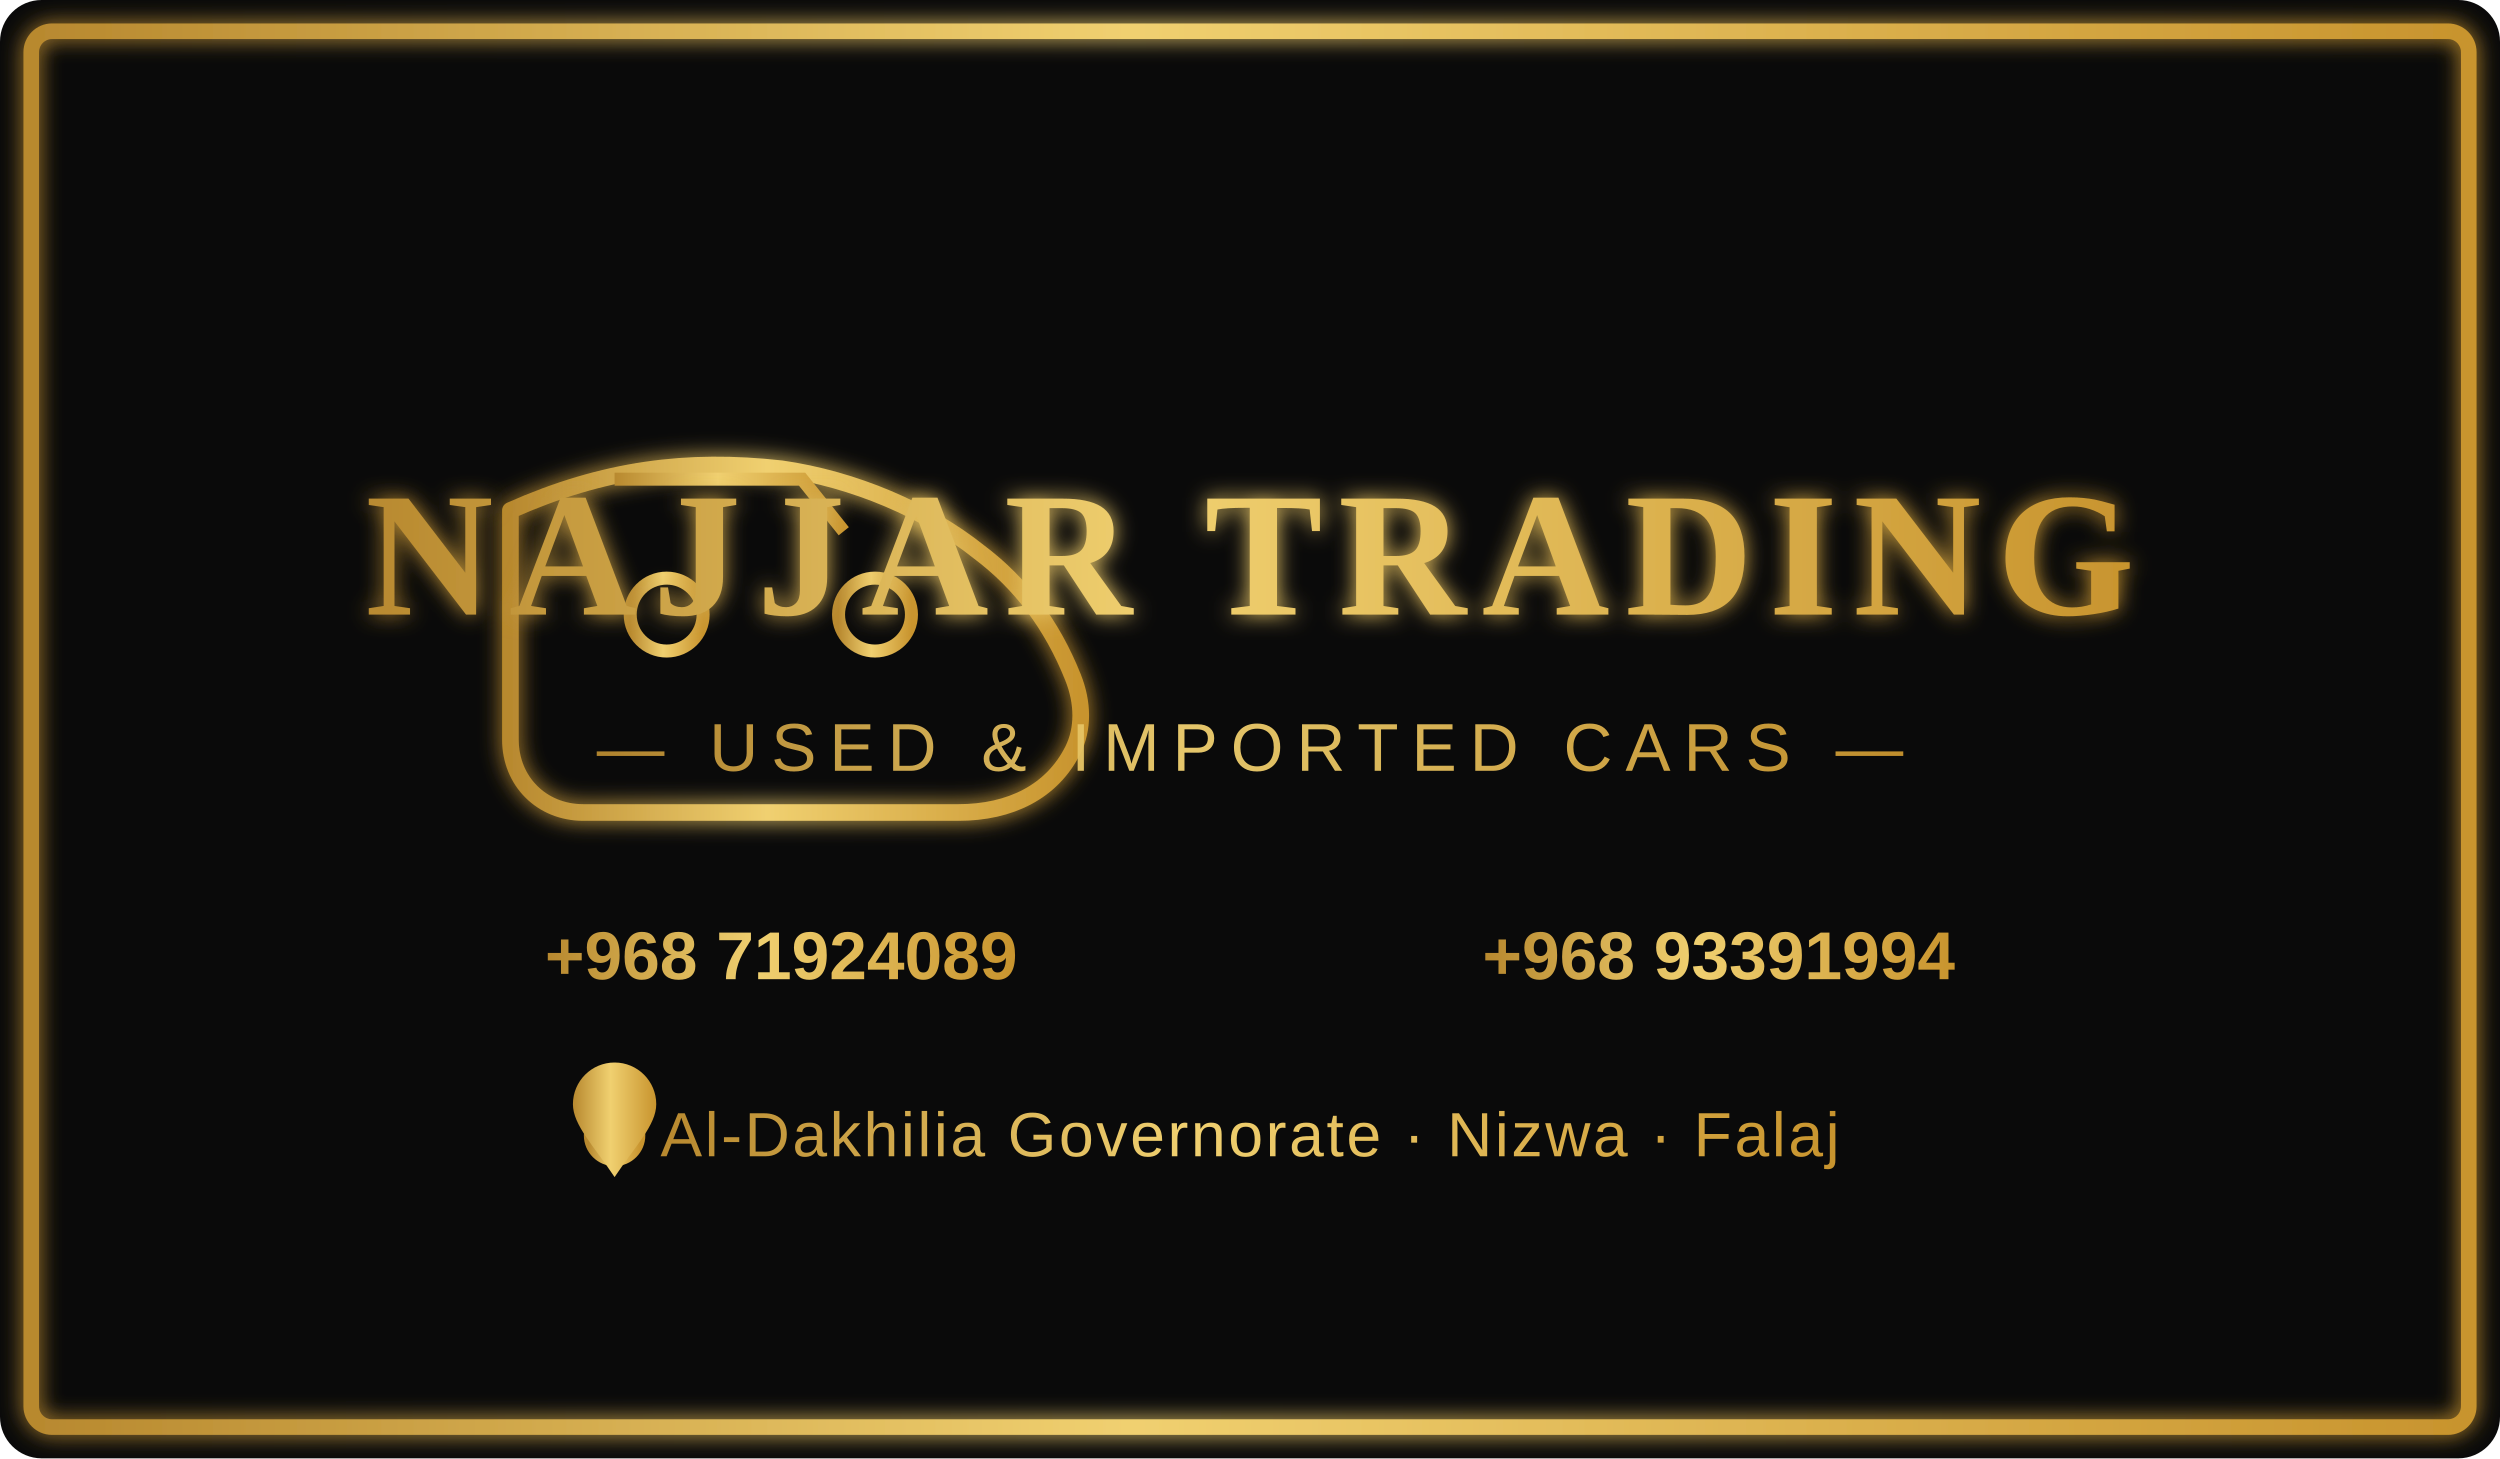
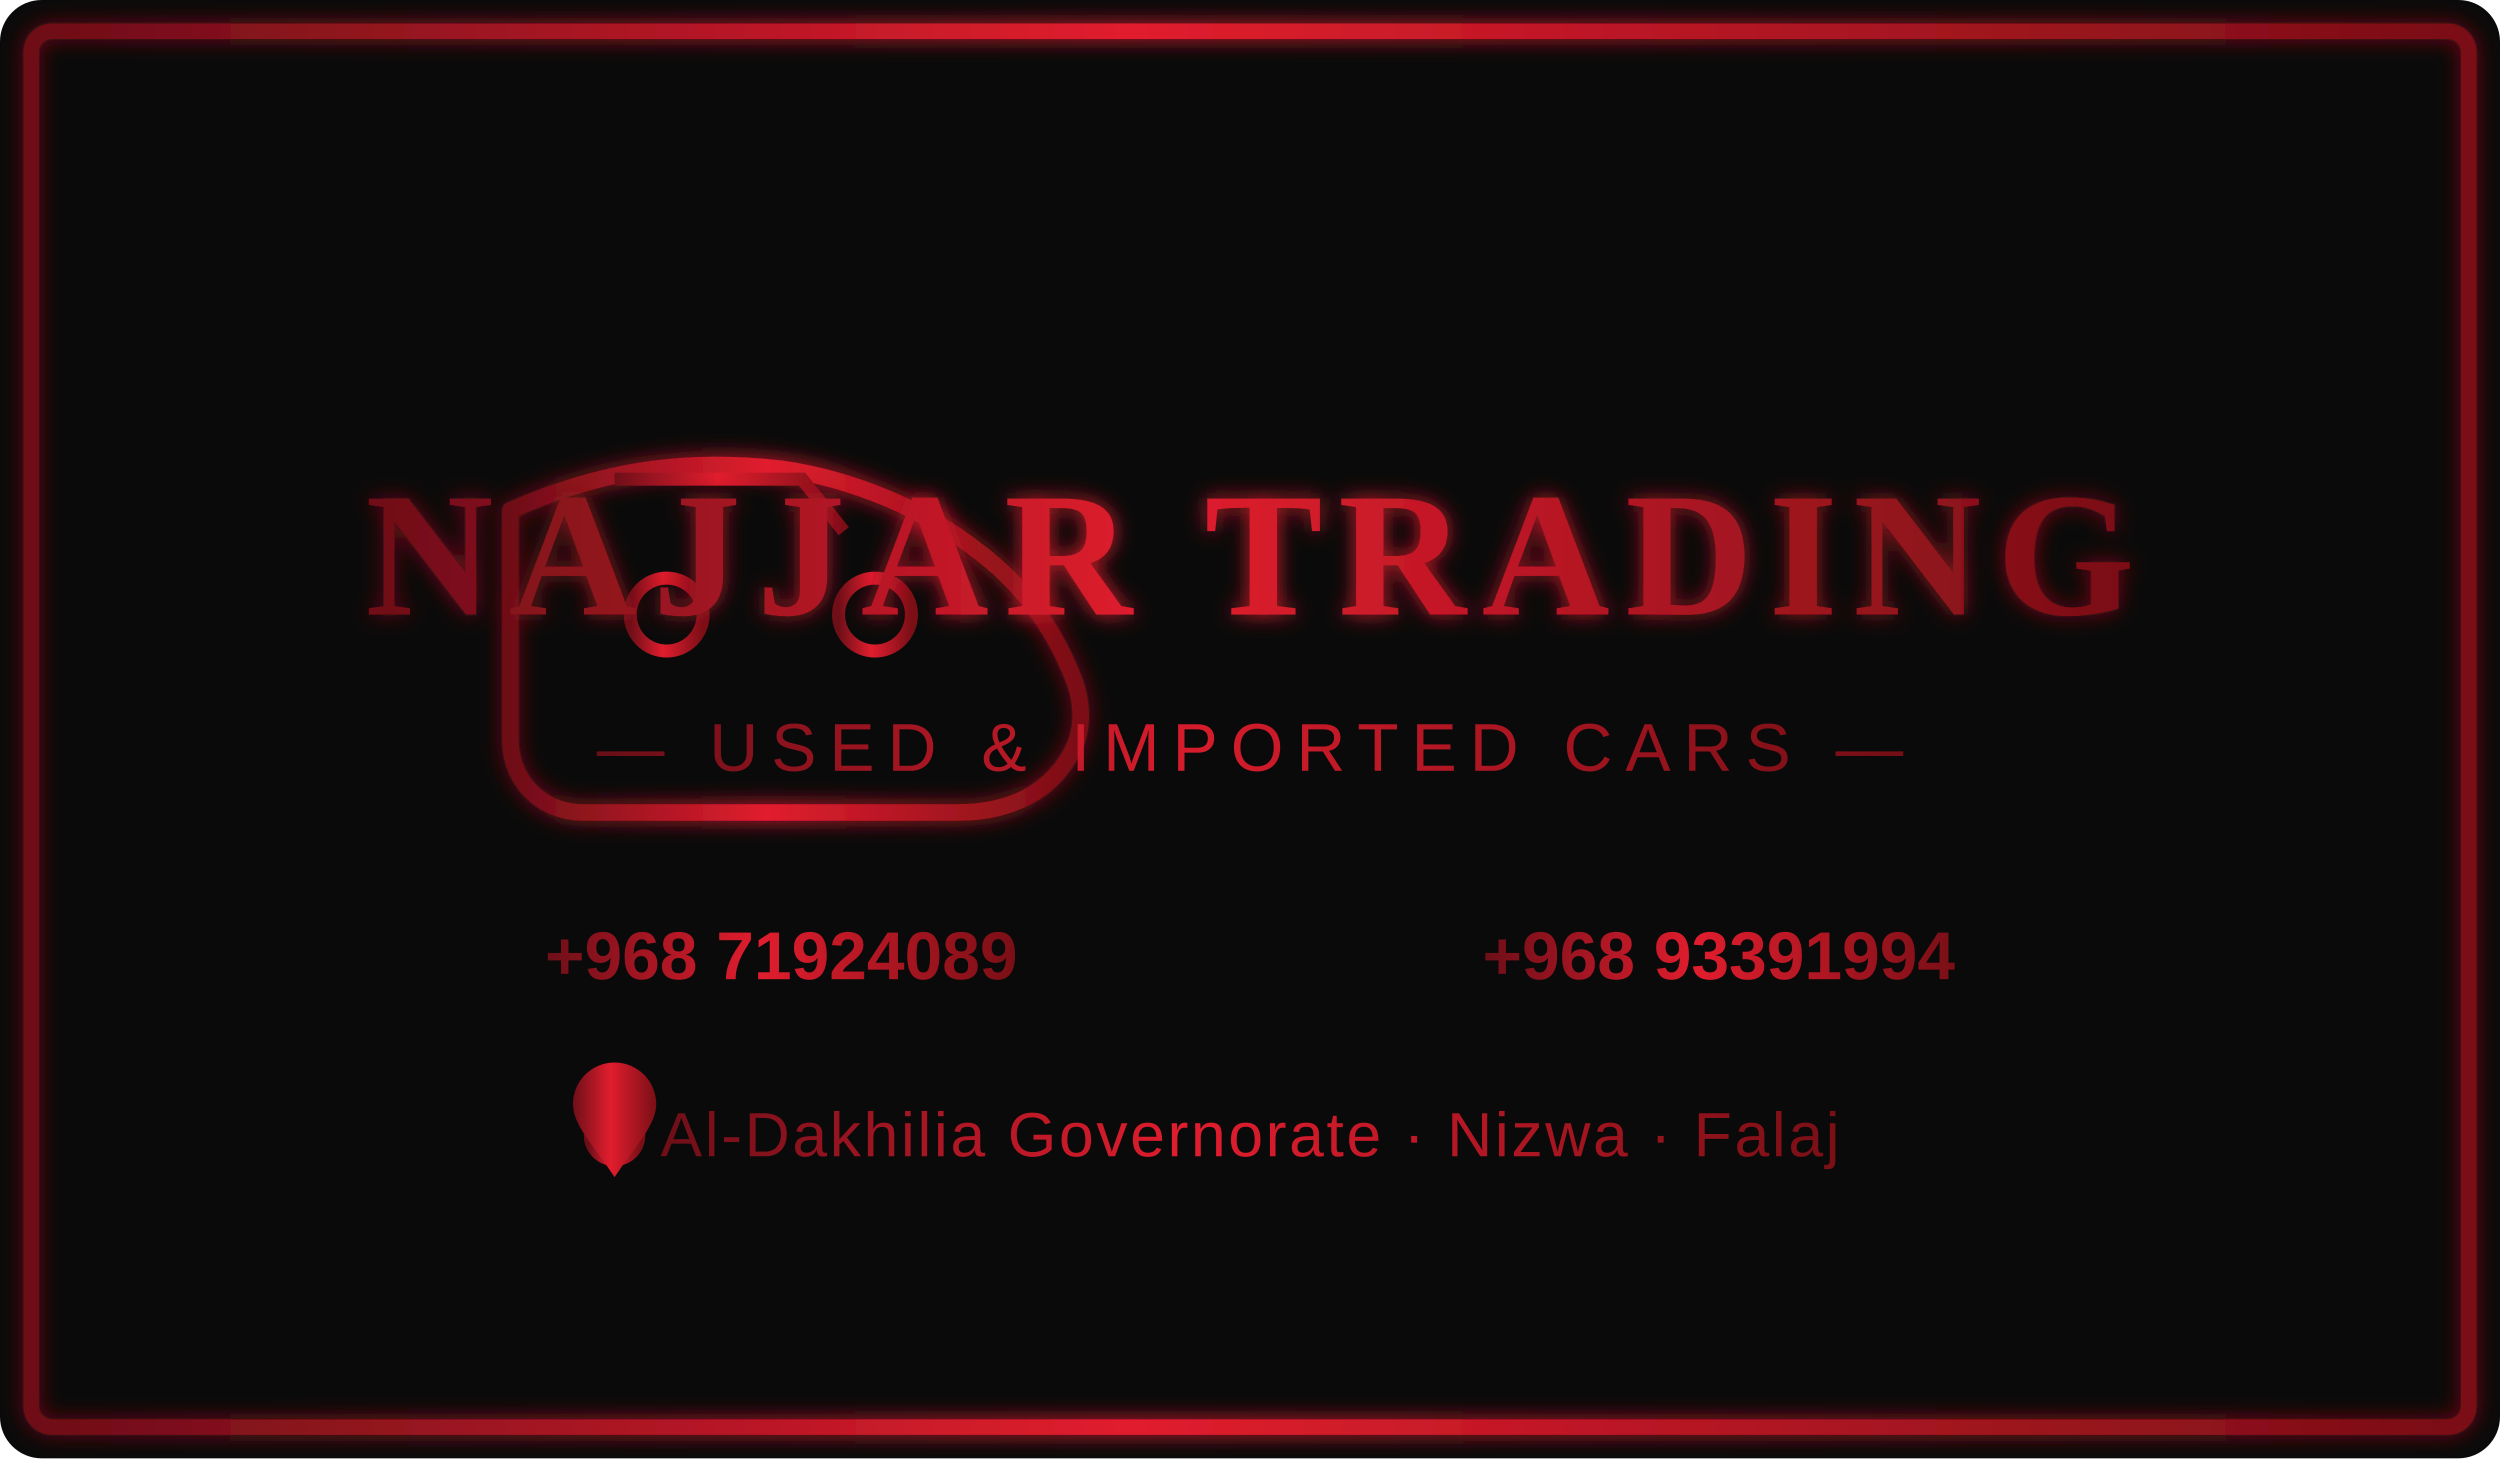
<svg xmlns="http://www.w3.org/2000/svg" viewBox="0 0 480 280" role="img" aria-label="NAJJAR TRADING">
  <defs>
    <linearGradient id="gold" x1="0%" y1="0%" x2="100%" y2="0%">
-       <stop offset="0%" stop-color="#b8892f" />
-       <stop offset="45%" stop-color="#f0d070" />
-       <stop offset="100%" stop-color="#c8942e" />
+       <stop offset="0%" stop-color="#6e0f18" />
+       <stop offset="45%" stop-color="#e11d2e" />
+       <stop offset="100%" stop-color="#7a0f16" />
    </linearGradient>
    <filter id="glow" x="-20%" y="-20%" width="140%" height="140%">
      <feGaussianBlur stdDeviation="2" result="b" />
      <feMerge>
        <feMergeNode in="b" />
        <feMergeNode in="SourceGraphic" />
      </feMerge>
    </filter>
  </defs>
  <rect width="480" height="280" rx="8" fill="#0a0a0a" />
  <rect x="6" y="6" width="468" height="268" rx="4" fill="none" stroke="url(#gold)" stroke-width="3" filter="url(#glow)" />
  <g stroke="url(#gold)" stroke-width="3" stroke-linecap="round" opacity=".95">
    <line x1="58" y1="72" x2="88" y2="72" />
    <line x1="48" y1="84" x2="86" y2="84" />
    <line x1="54" y1="96" x2="84" y2="96" />
  </g>
  <path fill="none" stroke="url(#gold)" stroke-width="3.2" stroke-linejoin="round" filter="url(#glow)" d="M98 98c18-8 34-10 52-8 14 2 28 8 38 16 8 6 14 14 18 24 2 5 2 10 0 14-4 8-12 12-22 12H112c-8 0-14-6-14-14v-8c0-12 0-24 0-36z" />
  <circle cx="128" cy="118" r="7" fill="none" stroke="url(#gold)" stroke-width="2.5" />
  <circle cx="168" cy="118" r="7" fill="none" stroke="url(#gold)" stroke-width="2.5" />
  <path fill="none" stroke="url(#gold)" stroke-width="2.5" d="M118 92h36l8 10" />
  <text x="240" y="118" text-anchor="middle" fill="url(#gold)" font-family="Georgia,'Times New Roman',serif" font-size="34" font-weight="700" letter-spacing="3" filter="url(#glow)">NAJJAR TRADING</text>
  <text x="240" y="148" text-anchor="middle" fill="url(#gold)" font-family="Arial,Helvetica,sans-serif" font-size="13" letter-spacing="2.5" opacity=".95">— USED &amp; IMPORTED CARS —</text>
  <g font-family="Arial,sans-serif" font-size="13" fill="url(#gold)" font-weight="700">
    <text x="150" y="188" text-anchor="middle">+968 71924089</text>
    <line x1="240" y1="176" x2="240" y2="196" stroke="url(#gold)" stroke-width="1.5" opacity=".6" />
    <text x="330" y="188" text-anchor="middle">+968 93391994</text>
  </g>
  <circle cx="118" cy="218" r="5" fill="none" stroke="url(#gold)" stroke-width="1.8" />
  <path fill="url(#gold)" d="M118 226c4-6 8-10 8-14a8 8 0 1 0-16 0c0 4 4 8 8 14z" />
  <text x="240" y="222" text-anchor="middle" fill="url(#gold)" font-family="Arial,sans-serif" font-size="12" letter-spacing=".5">Al-Dakhilia Governorate · Nizwa · Falaj</text>
</svg>
